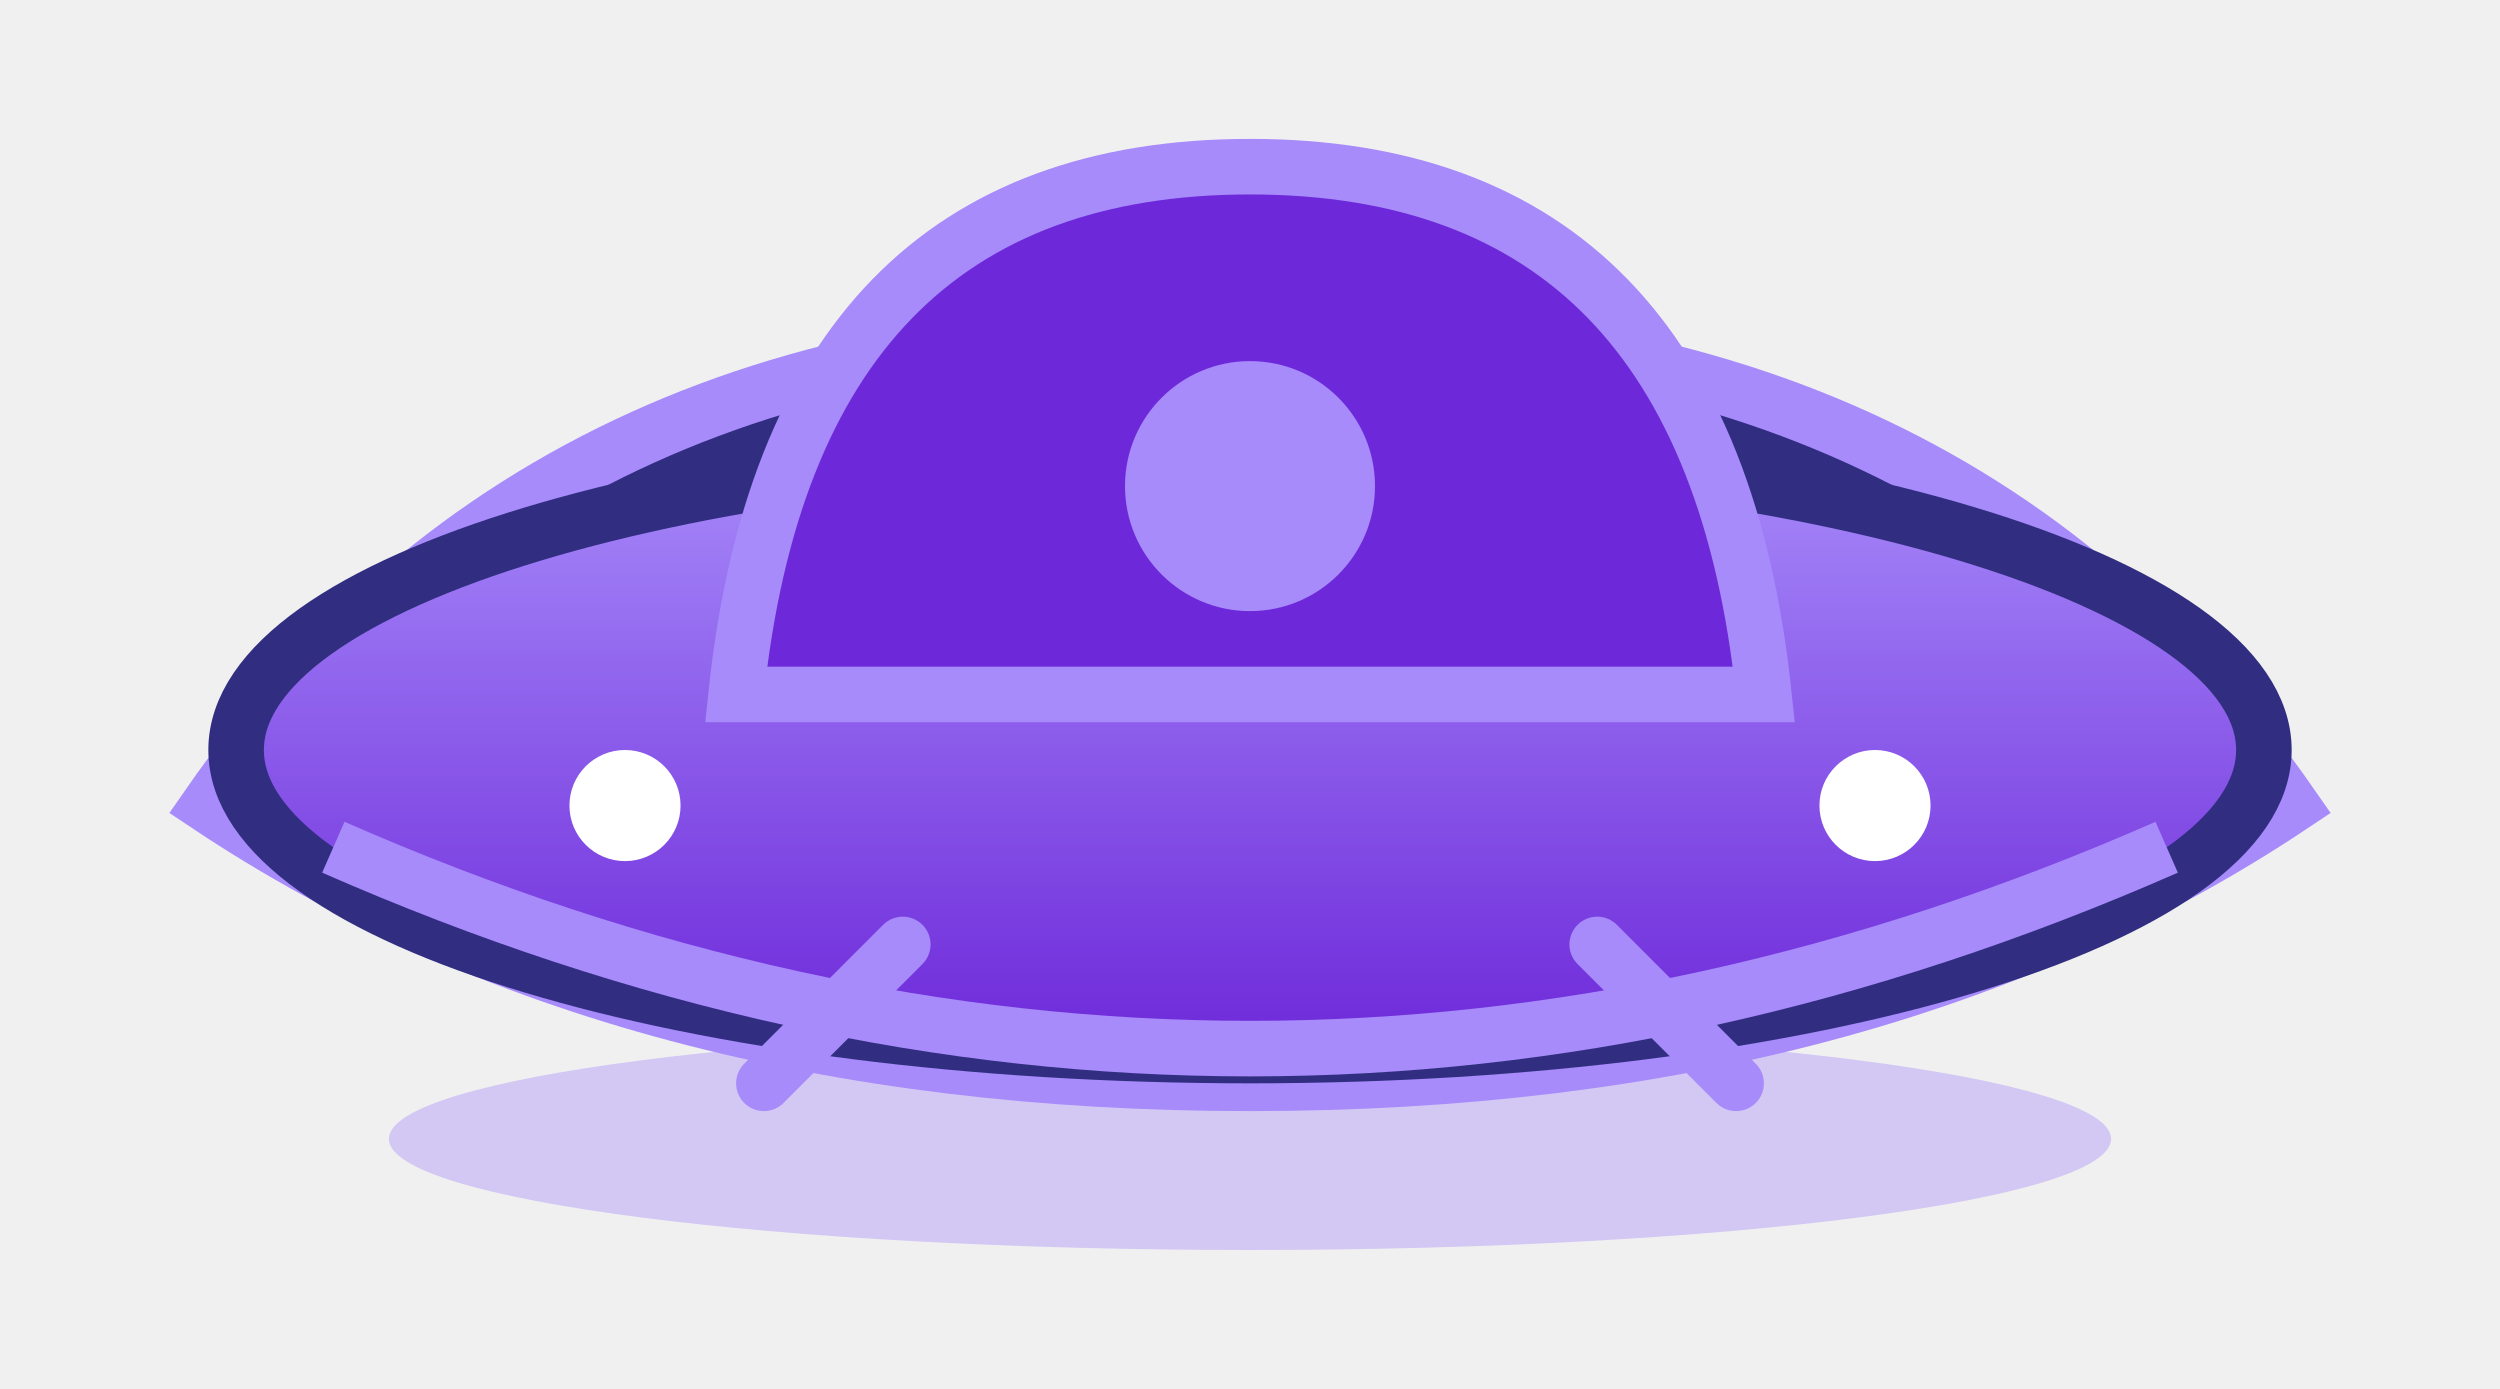
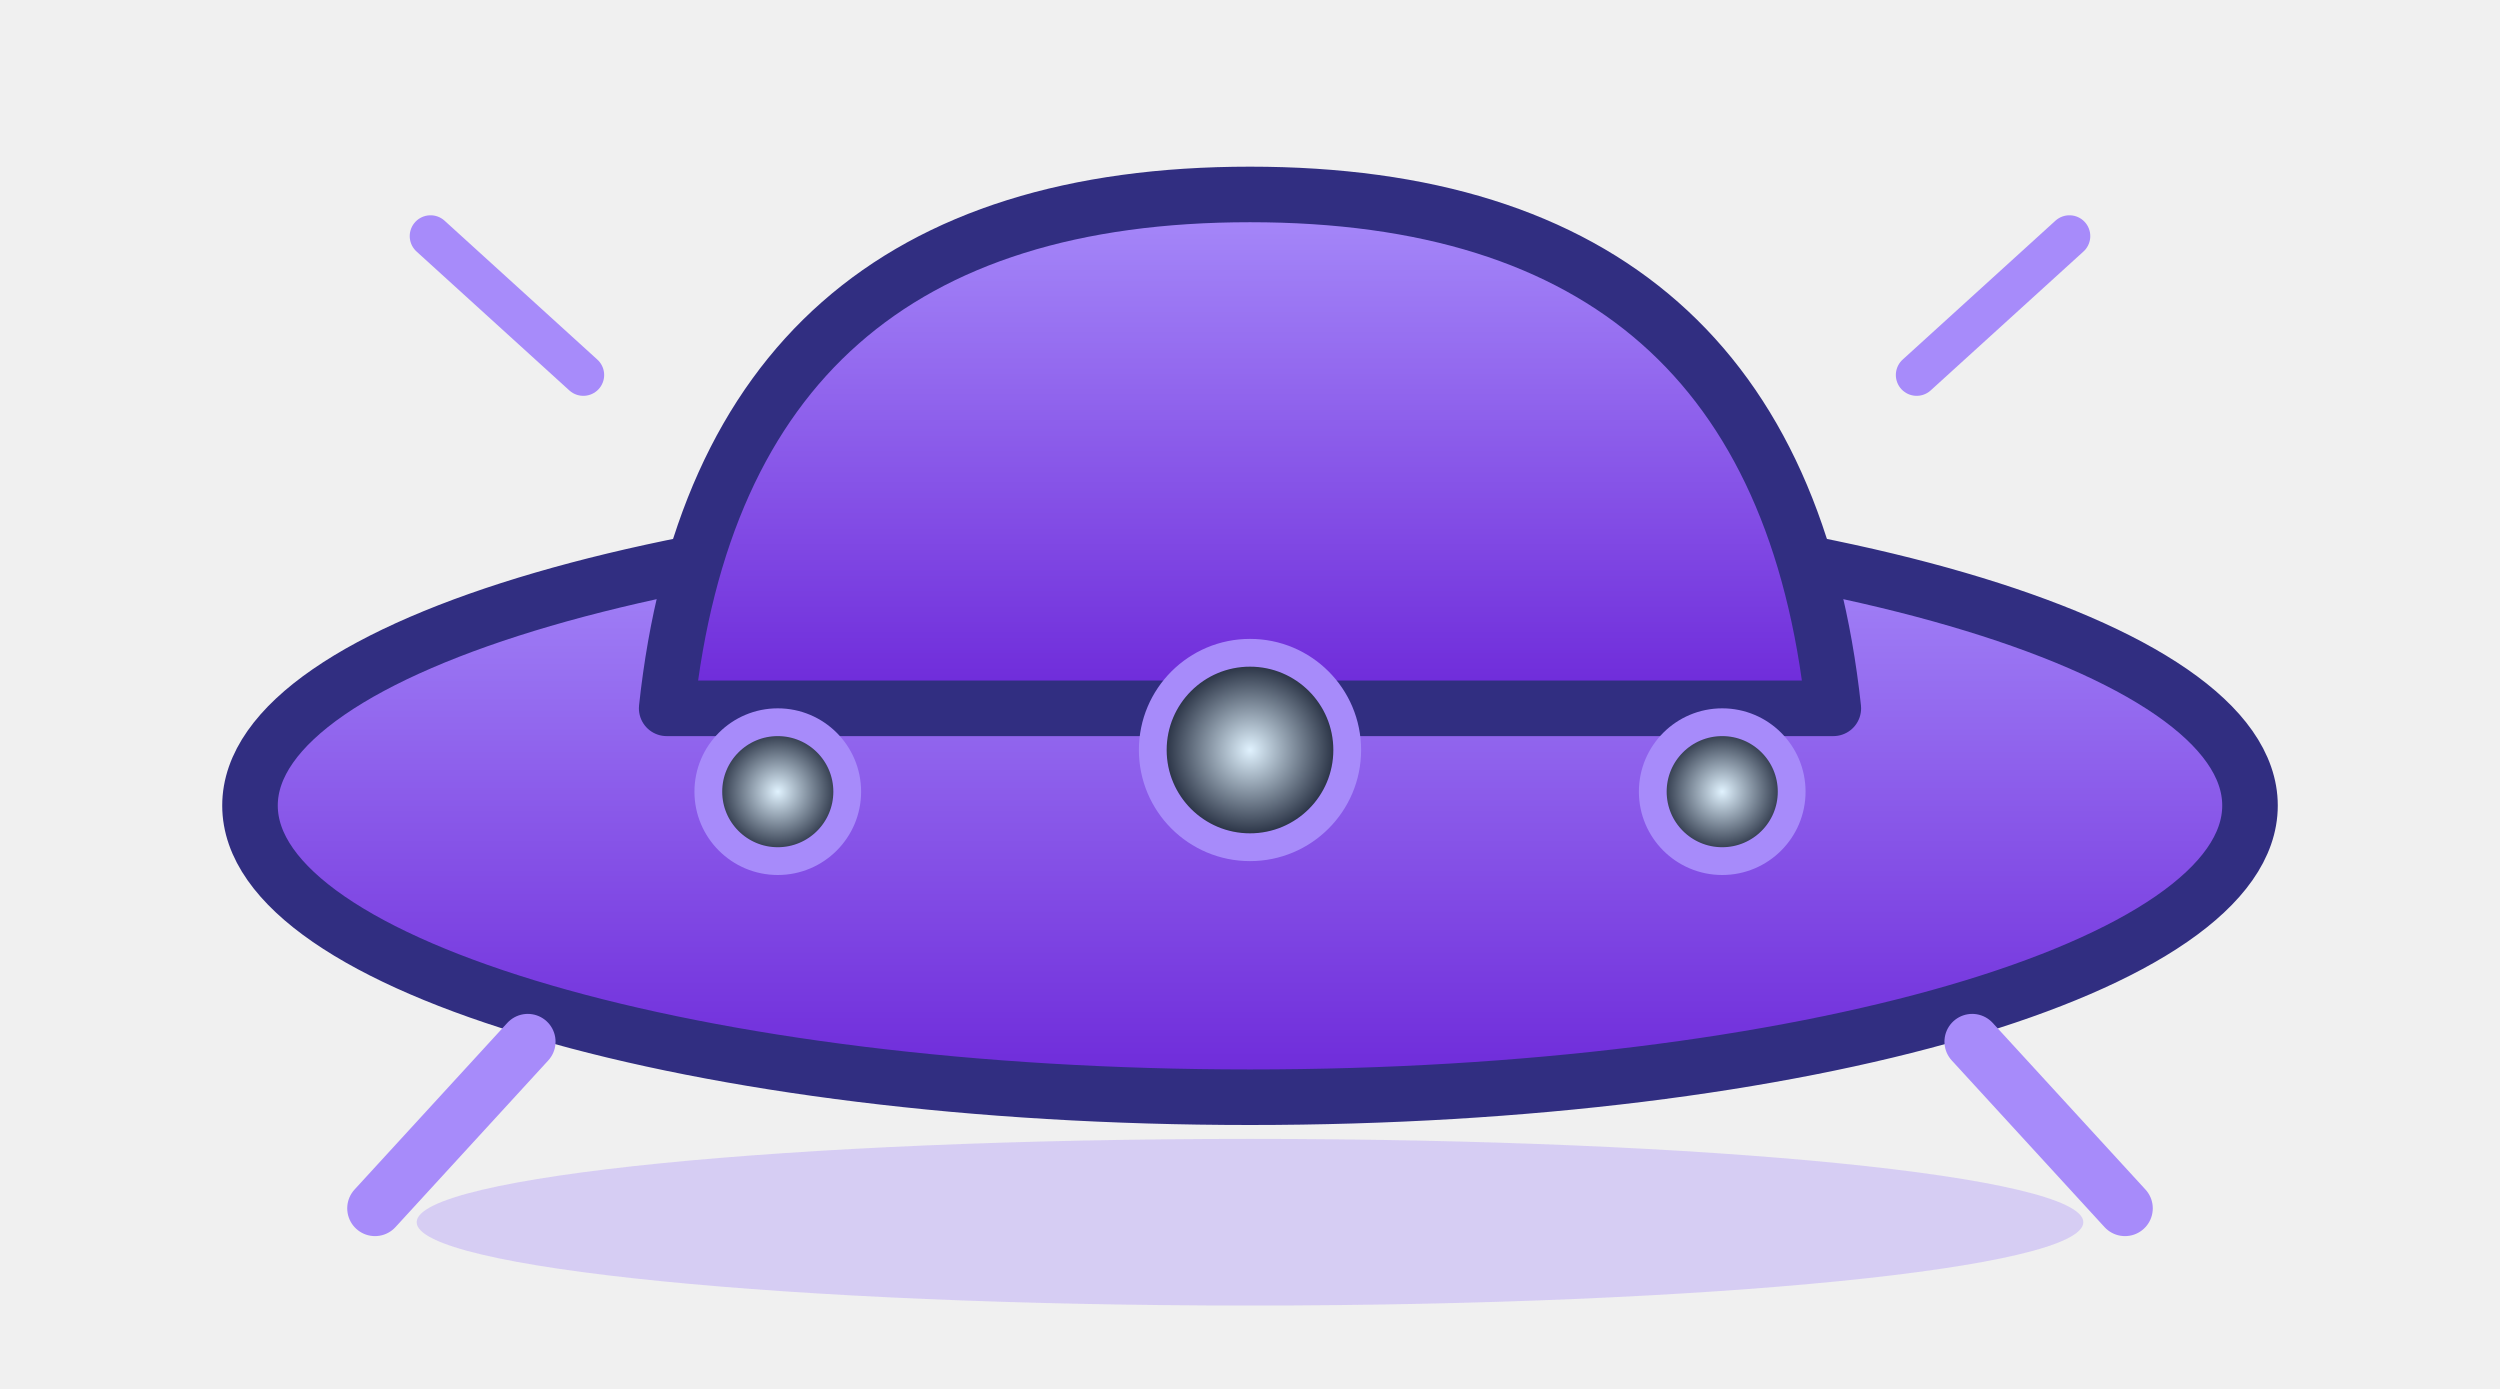
<svg xmlns="http://www.w3.org/2000/svg" width="180" height="100" viewBox="0 0 180 100">
  <defs>
-     <linearGradient id="g" x2="0" y2="1">
+     <linearGradient id="body" x2="0" y2="1">
      <stop stop-color="#a78bfa" />
      <stop offset="1" stop-color="#6d28d9" />
    </linearGradient>
+     <radialGradient id="glass">
+       <stop stop-color="#e0f2fe" />
+       <stop offset="1" stop-color="#0f172a" />
+     </radialGradient>
  </defs>
-   <ellipse cx="90" cy="82" rx="62" ry="8" fill="#a78bfa" opacity=".4" />
-   <path d="M15 58 Q40 22 90 24 Q140 22 165 58 Q135 78 90 78 Q45 78 15 58Z" fill="#312e81" stroke="#a78bfa" stroke-width="4" />
-   <ellipse cx="90" cy="54" rx="73" ry="22" fill="url(#g)" stroke="#312e81" stroke-width="4" />
-   <path d="M53 50 Q57 12 90 12 Q123 12 127 50Z" fill="#6d28d9" stroke="#a78bfa" stroke-width="4" />
-   <path d="M24 61 Q90 90 156 61" fill="none" stroke="#a78bfa" stroke-width="4" />
-   <circle cx="45" cy="58" r="4" fill="#fff" />
-   <circle cx="90" cy="35" r="9" fill="#a78bfa" />
-   <circle cx="135" cy="58" r="4" fill="#fff" />
-   <path d="M65 68 L55 78 M115 68 L125 78" stroke="#a78bfa" stroke-width="4" stroke-linecap="round" />
+   <ellipse cx="90" cy="88" rx="60" ry="6" fill="#a78bfa" opacity=".35" />
+   <g fill="url(#body)" stroke="#312e81" stroke-width="4" stroke-linejoin="round">
+     <ellipse cx="90" cy="58" rx="72" ry="21" />
+     <path d="M48 51 Q52 14 90 14 Q128 14 132 51Z" />
+   </g>
+   <g fill="url(#glass)" stroke="#a78bfa" stroke-width="2">
+     <circle cx="56" cy="57" r="5" />
+     <circle cx="90" cy="54" r="7" />
+     <circle cx="124" cy="57" r="5" />
+   </g>
+   <path d="M38 75 L27 87 M142 75 L153 87" stroke="#a78bfa" stroke-width="4" stroke-linecap="round" />
+   <path d="M42 27 L31 17 M138 27 L149 17" stroke="#a78bfa" stroke-width="3" stroke-linecap="round" />
</svg>
